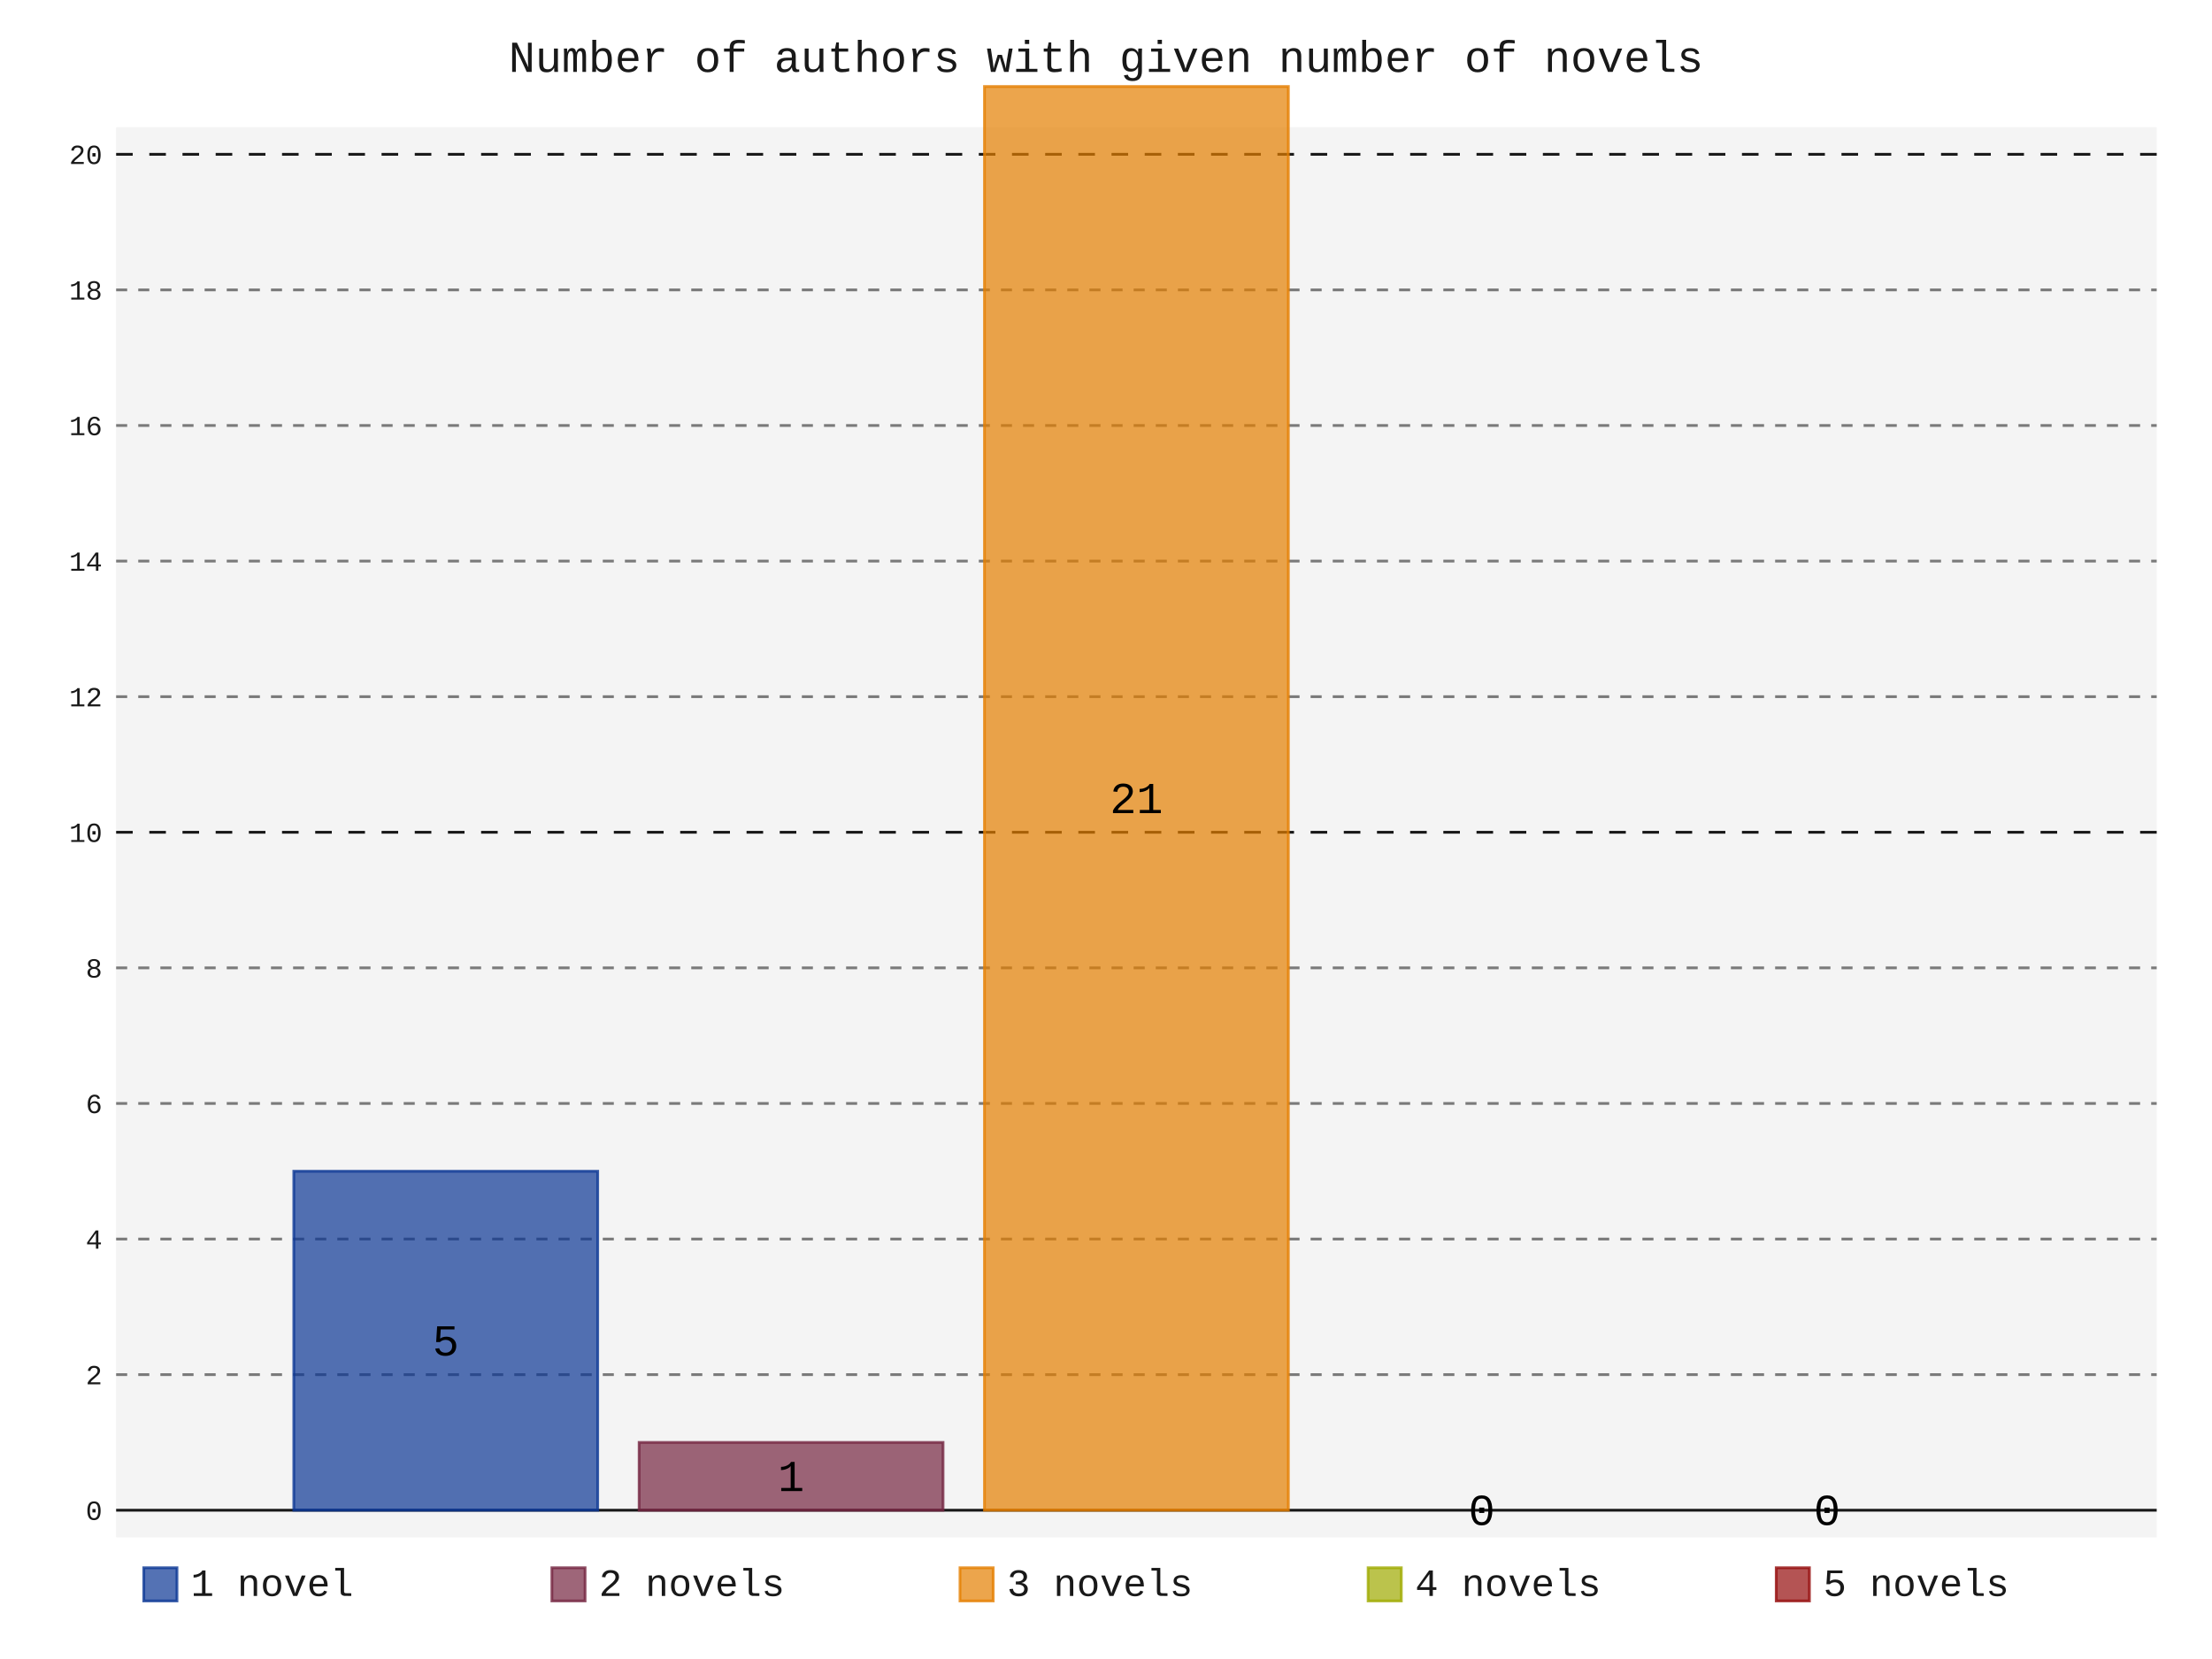
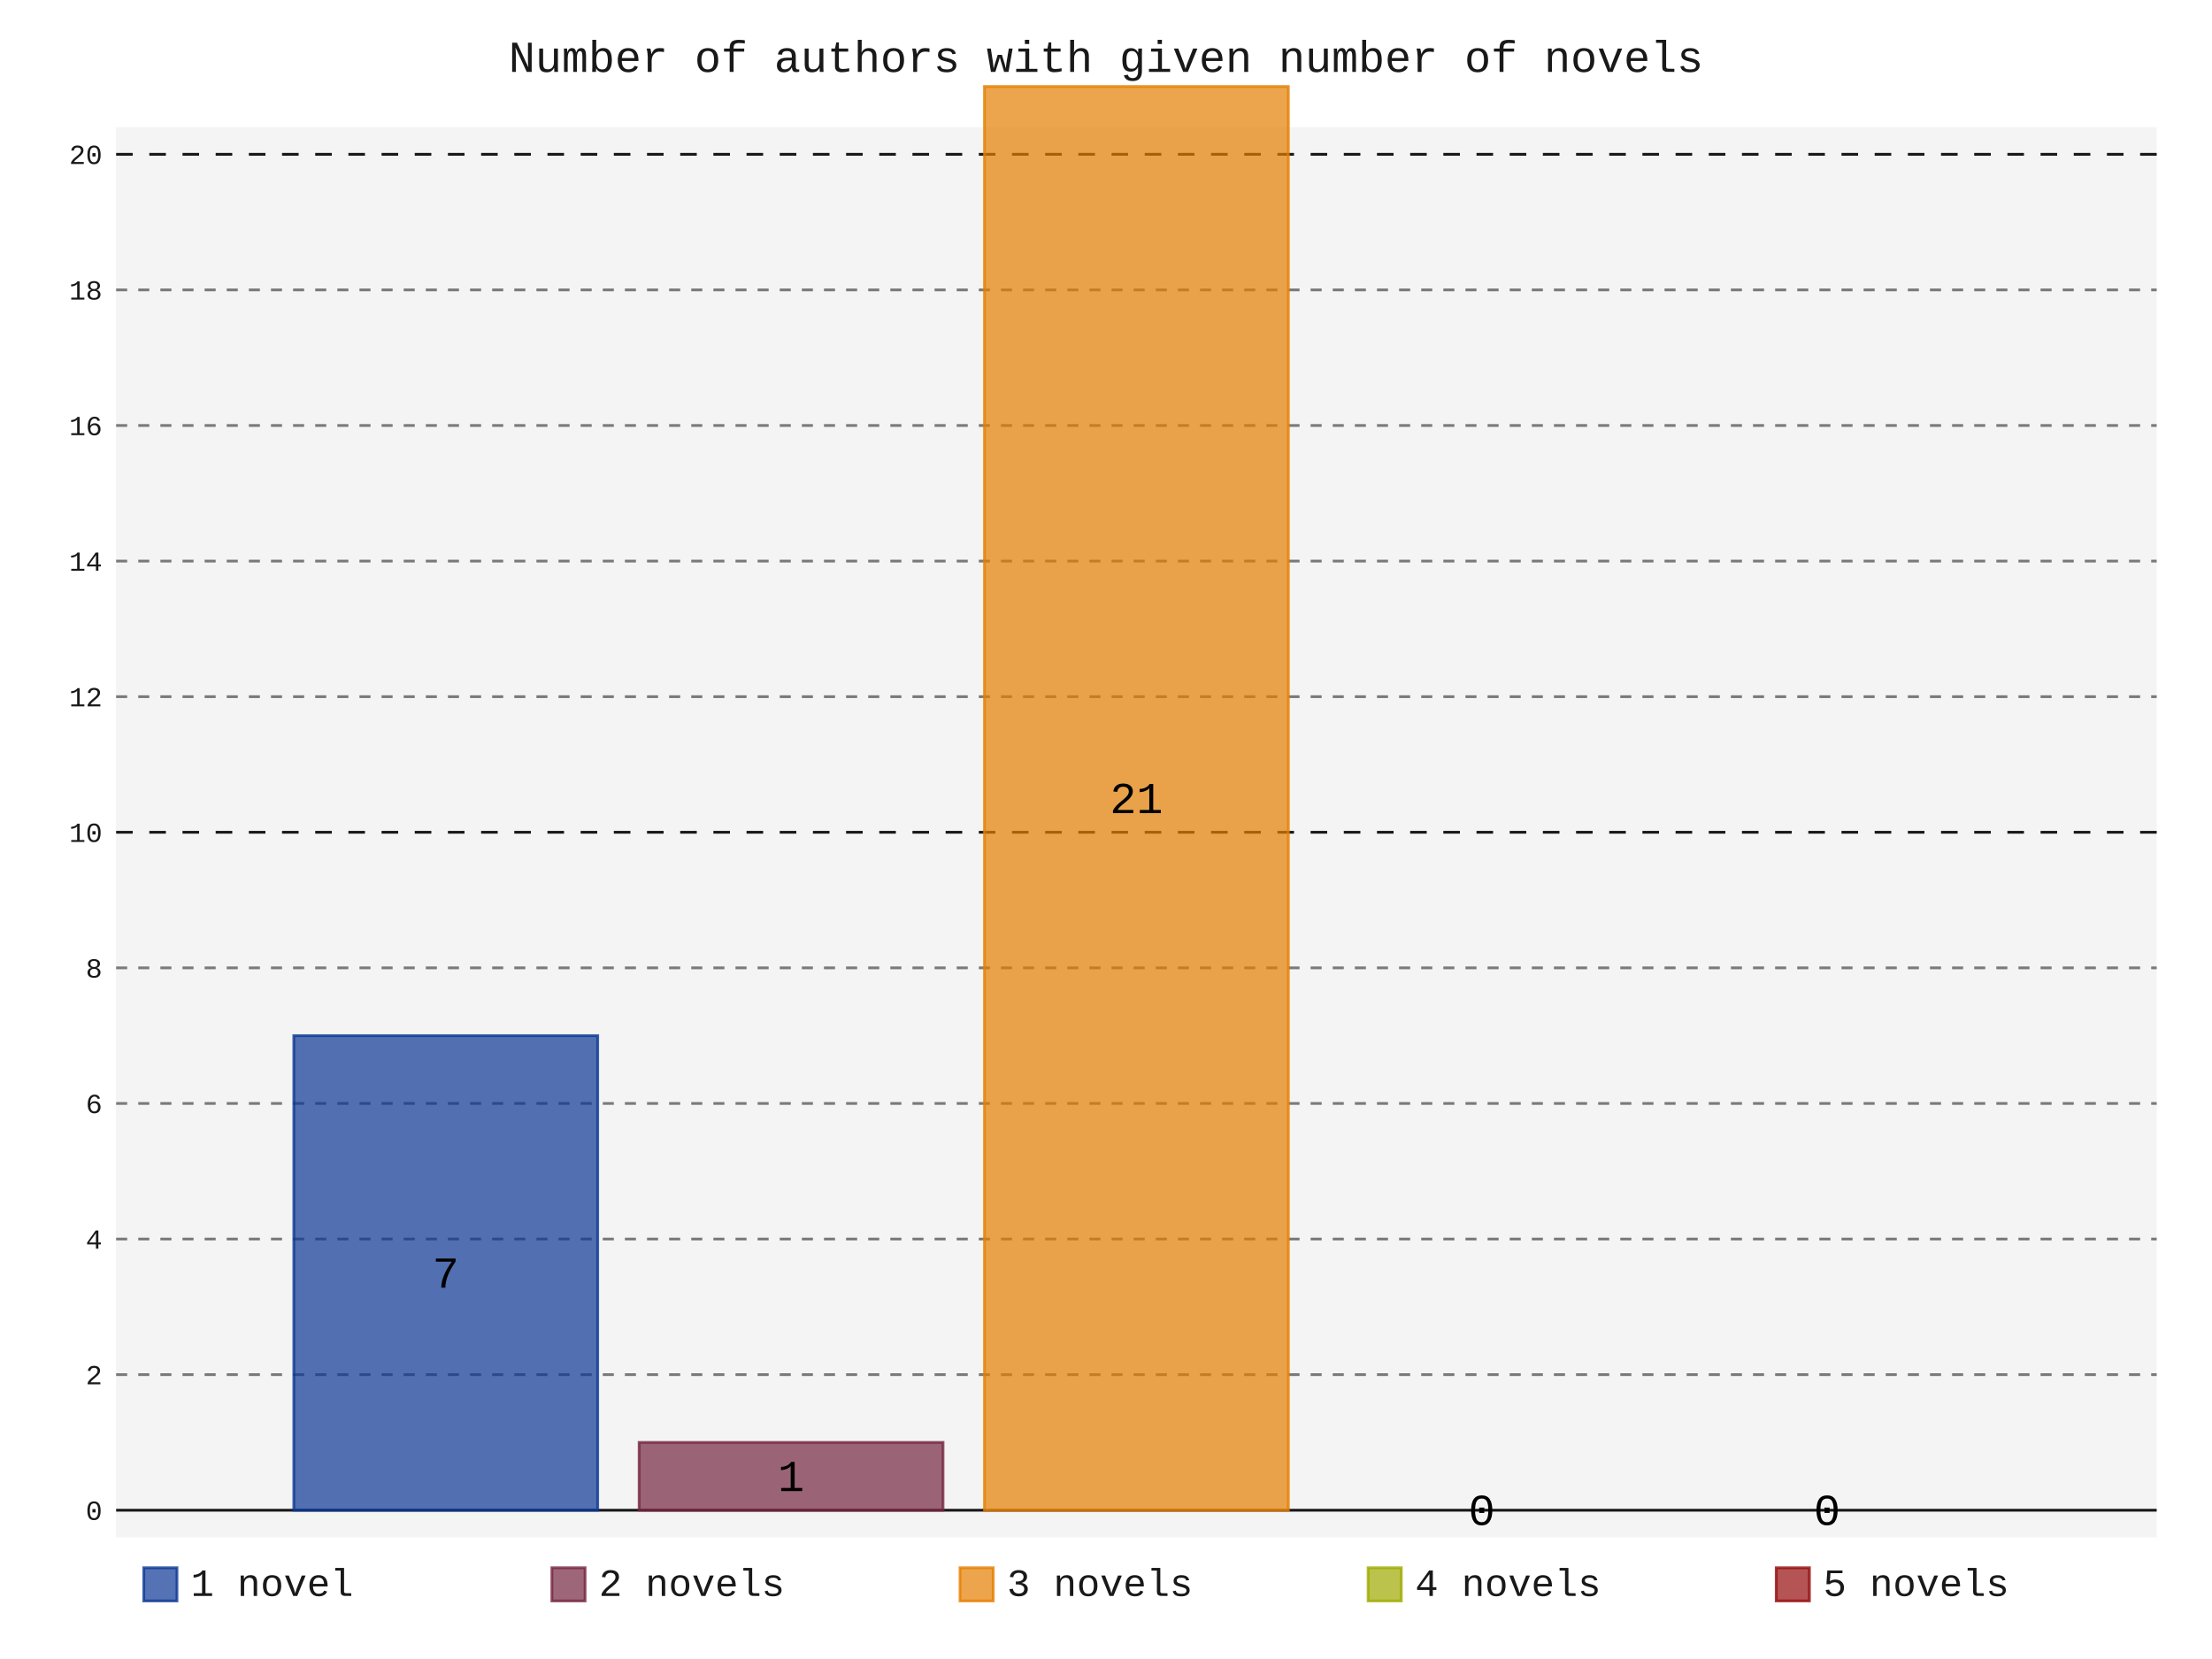
- <svg xmlns="http://www.w3.org/2000/svg" id="chart-579d2916-e765-482b-9276-69d297b63dd5" class="pygal-chart" viewBox="0 0 800 600">
+ <svg xmlns="http://www.w3.org/2000/svg" id="chart-e53cd1ad-9410-42f7-9ee1-11cce250d163" class="pygal-chart" viewBox="0 0 800 600">
  <defs>
-     <style type="text/css">#chart-579d2916-e765-482b-9276-69d297b63dd5{-webkit-user-select:none;-webkit-font-smoothing:antialiased;font-family:Consolas,"Liberation Mono",Menlo,Courier,monospace}#chart-579d2916-e765-482b-9276-69d297b63dd5 .title{font-family:Consolas,"Liberation Mono",Menlo,Courier,monospace;font-size:16px}#chart-579d2916-e765-482b-9276-69d297b63dd5 .legends .legend text{font-family:Consolas,"Liberation Mono",Menlo,Courier,monospace;font-size:14px}#chart-579d2916-e765-482b-9276-69d297b63dd5 .axis text{font-family:Consolas,"Liberation Mono",Menlo,Courier,monospace;font-size:10px}#chart-579d2916-e765-482b-9276-69d297b63dd5 .axis text.major{font-family:Consolas,"Liberation Mono",Menlo,Courier,monospace;font-size:10px}#chart-579d2916-e765-482b-9276-69d297b63dd5 .text-overlay text.value{font-family:Consolas,"Liberation Mono",Menlo,Courier,monospace;font-size:16px}#chart-579d2916-e765-482b-9276-69d297b63dd5 .text-overlay text.label{font-family:Consolas,"Liberation Mono",Menlo,Courier,monospace;font-size:10px}#chart-579d2916-e765-482b-9276-69d297b63dd5 .tooltip{font-family:Consolas,"Liberation Mono",Menlo,Courier,monospace;font-size:14px}#chart-579d2916-e765-482b-9276-69d297b63dd5 text.no_data{font-family:Consolas,"Liberation Mono",Menlo,Courier,monospace;font-size:64px}
- #chart-579d2916-e765-482b-9276-69d297b63dd5{background-color:transparent}#chart-579d2916-e765-482b-9276-69d297b63dd5 path,#chart-579d2916-e765-482b-9276-69d297b63dd5 line,#chart-579d2916-e765-482b-9276-69d297b63dd5 rect,#chart-579d2916-e765-482b-9276-69d297b63dd5 circle{-webkit-transition:150ms;-moz-transition:150ms;transition:150ms}#chart-579d2916-e765-482b-9276-69d297b63dd5 .graph &gt; .background{fill:transparent}#chart-579d2916-e765-482b-9276-69d297b63dd5 .plot &gt; .background{fill:rgba(240,240,240,0.7)}#chart-579d2916-e765-482b-9276-69d297b63dd5 .graph{fill:rgba(0,0,0,0.9)}#chart-579d2916-e765-482b-9276-69d297b63dd5 text.no_data{fill:rgba(0,0,0,0.9)}#chart-579d2916-e765-482b-9276-69d297b63dd5 .title{fill:rgba(0,0,0,0.9)}#chart-579d2916-e765-482b-9276-69d297b63dd5 .legends .legend text{fill:rgba(0,0,0,0.9)}#chart-579d2916-e765-482b-9276-69d297b63dd5 .legends .legend:hover text{fill:rgba(0,0,0,0.9)}#chart-579d2916-e765-482b-9276-69d297b63dd5 .axis .line{stroke:rgba(0,0,0,0.9)}#chart-579d2916-e765-482b-9276-69d297b63dd5 .axis .guide.line{stroke:rgba(0,0,0,0.5)}#chart-579d2916-e765-482b-9276-69d297b63dd5 .axis .major.line{stroke:rgba(0,0,0,0.9)}#chart-579d2916-e765-482b-9276-69d297b63dd5 .axis text.major{fill:rgba(0,0,0,0.9)}#chart-579d2916-e765-482b-9276-69d297b63dd5 .axis.y .guides:hover .guide.line,#chart-579d2916-e765-482b-9276-69d297b63dd5 .line-graph .axis.x .guides:hover .guide.line,#chart-579d2916-e765-482b-9276-69d297b63dd5 .stackedline-graph .axis.x .guides:hover .guide.line,#chart-579d2916-e765-482b-9276-69d297b63dd5 .xy-graph .axis.x .guides:hover .guide.line{stroke:rgba(0,0,0,0.9)}#chart-579d2916-e765-482b-9276-69d297b63dd5 .axis .guides:hover text{fill:rgba(0,0,0,0.9)}#chart-579d2916-e765-482b-9276-69d297b63dd5 .reactive{fill-opacity:.7;stroke-opacity:.8}#chart-579d2916-e765-482b-9276-69d297b63dd5 .ci{stroke:rgba(0,0,0,0.9)}#chart-579d2916-e765-482b-9276-69d297b63dd5 .reactive.active,#chart-579d2916-e765-482b-9276-69d297b63dd5 .active .reactive{fill-opacity:.8;stroke-opacity:.9;stroke-width:4}#chart-579d2916-e765-482b-9276-69d297b63dd5 .ci .reactive.active{stroke-width:1.5}#chart-579d2916-e765-482b-9276-69d297b63dd5 .series text{fill:rgba(0,0,0,0.9)}#chart-579d2916-e765-482b-9276-69d297b63dd5 .tooltip rect{fill:rgba(240,240,240,0.7);stroke:rgba(0,0,0,0.9);-webkit-transition:opacity 150ms;-moz-transition:opacity 150ms;transition:opacity 150ms}#chart-579d2916-e765-482b-9276-69d297b63dd5 .tooltip .label{fill:rgba(0,0,0,0.9)}#chart-579d2916-e765-482b-9276-69d297b63dd5 .tooltip .label{fill:rgba(0,0,0,0.9)}#chart-579d2916-e765-482b-9276-69d297b63dd5 .tooltip .legend{font-size:.8em;fill:rgba(0,0,0,0.5)}#chart-579d2916-e765-482b-9276-69d297b63dd5 .tooltip .x_label{font-size:.6em;fill:rgba(0,0,0,0.9)}#chart-579d2916-e765-482b-9276-69d297b63dd5 .tooltip .xlink{font-size:.5em;text-decoration:underline}#chart-579d2916-e765-482b-9276-69d297b63dd5 .tooltip .value{font-size:1.5em}#chart-579d2916-e765-482b-9276-69d297b63dd5 .bound{font-size:.5em}#chart-579d2916-e765-482b-9276-69d297b63dd5 .max-value{font-size:.75em;fill:rgba(0,0,0,0.5)}#chart-579d2916-e765-482b-9276-69d297b63dd5 .map-element{fill:rgba(240,240,240,0.7);stroke:rgba(0,0,0,0.5) !important}#chart-579d2916-e765-482b-9276-69d297b63dd5 .map-element .reactive{fill-opacity:inherit;stroke-opacity:inherit}#chart-579d2916-e765-482b-9276-69d297b63dd5 .color-0,#chart-579d2916-e765-482b-9276-69d297b63dd5 .color-0 a:visited{stroke:rgb(12,55,149);fill:rgb(12,55,149)}#chart-579d2916-e765-482b-9276-69d297b63dd5 .color-1,#chart-579d2916-e765-482b-9276-69d297b63dd5 .color-1 a:visited{stroke:rgb(117,38,65);fill:rgb(117,38,65)}#chart-579d2916-e765-482b-9276-69d297b63dd5 .color-2,#chart-579d2916-e765-482b-9276-69d297b63dd5 .color-2 a:visited{stroke:rgb(228,127,0);fill:rgb(228,127,0)}#chart-579d2916-e765-482b-9276-69d297b63dd5 .color-3,#chart-579d2916-e765-482b-9276-69d297b63dd5 .color-3 a:visited{stroke:rgb(159,170,0);fill:rgb(159,170,0)}#chart-579d2916-e765-482b-9276-69d297b63dd5 .color-4,#chart-579d2916-e765-482b-9276-69d297b63dd5 .color-4 a:visited{stroke:rgb(149,12,12);fill:rgb(149,12,12)}#chart-579d2916-e765-482b-9276-69d297b63dd5 .text-overlay .color-0 text{fill:black}#chart-579d2916-e765-482b-9276-69d297b63dd5 .text-overlay .color-1 text{fill:black}#chart-579d2916-e765-482b-9276-69d297b63dd5 .text-overlay .color-2 text{fill:black}#chart-579d2916-e765-482b-9276-69d297b63dd5 .text-overlay .color-3 text{fill:black}#chart-579d2916-e765-482b-9276-69d297b63dd5 .text-overlay .color-4 text{fill:black}
- #chart-579d2916-e765-482b-9276-69d297b63dd5 text.no_data{text-anchor:middle}#chart-579d2916-e765-482b-9276-69d297b63dd5 .guide.line{fill:none}#chart-579d2916-e765-482b-9276-69d297b63dd5 .centered{text-anchor:middle}#chart-579d2916-e765-482b-9276-69d297b63dd5 .title{text-anchor:middle}#chart-579d2916-e765-482b-9276-69d297b63dd5 .legends .legend text{fill-opacity:1}#chart-579d2916-e765-482b-9276-69d297b63dd5 .axis.x text{text-anchor:middle}#chart-579d2916-e765-482b-9276-69d297b63dd5 .axis.x:not(.web) text[transform]{text-anchor:start}#chart-579d2916-e765-482b-9276-69d297b63dd5 .axis.x:not(.web) text[transform].backwards{text-anchor:end}#chart-579d2916-e765-482b-9276-69d297b63dd5 .axis.y text{text-anchor:end}#chart-579d2916-e765-482b-9276-69d297b63dd5 .axis.y text[transform].backwards{text-anchor:start}#chart-579d2916-e765-482b-9276-69d297b63dd5 .axis.y2 text{text-anchor:start}#chart-579d2916-e765-482b-9276-69d297b63dd5 .axis.y2 text[transform].backwards{text-anchor:end}#chart-579d2916-e765-482b-9276-69d297b63dd5 .axis .guide.line{stroke-dasharray:4,4}#chart-579d2916-e765-482b-9276-69d297b63dd5 .axis .major.guide.line{stroke-dasharray:6,6}#chart-579d2916-e765-482b-9276-69d297b63dd5 .horizontal .axis.y .guide.line,#chart-579d2916-e765-482b-9276-69d297b63dd5 .horizontal .axis.y2 .guide.line,#chart-579d2916-e765-482b-9276-69d297b63dd5 .vertical .axis.x .guide.line{opacity:0}#chart-579d2916-e765-482b-9276-69d297b63dd5 .horizontal .axis.always_show .guide.line,#chart-579d2916-e765-482b-9276-69d297b63dd5 .vertical .axis.always_show .guide.line{opacity:1 !important}#chart-579d2916-e765-482b-9276-69d297b63dd5 .axis.y .guides:hover .guide.line,#chart-579d2916-e765-482b-9276-69d297b63dd5 .axis.y2 .guides:hover .guide.line,#chart-579d2916-e765-482b-9276-69d297b63dd5 .axis.x .guides:hover .guide.line{opacity:1}#chart-579d2916-e765-482b-9276-69d297b63dd5 .axis .guides:hover text{opacity:1}#chart-579d2916-e765-482b-9276-69d297b63dd5 .nofill{fill:none}#chart-579d2916-e765-482b-9276-69d297b63dd5 .subtle-fill{fill-opacity:.2}#chart-579d2916-e765-482b-9276-69d297b63dd5 .dot{stroke-width:1px;fill-opacity:1}#chart-579d2916-e765-482b-9276-69d297b63dd5 .dot.active{stroke-width:5px}#chart-579d2916-e765-482b-9276-69d297b63dd5 .dot.negative{fill:transparent}#chart-579d2916-e765-482b-9276-69d297b63dd5 text,#chart-579d2916-e765-482b-9276-69d297b63dd5 tspan{stroke:none !important}#chart-579d2916-e765-482b-9276-69d297b63dd5 .series text.active{opacity:1}#chart-579d2916-e765-482b-9276-69d297b63dd5 .tooltip rect{fill-opacity:.95;stroke-width:.5}#chart-579d2916-e765-482b-9276-69d297b63dd5 .tooltip text{fill-opacity:1}#chart-579d2916-e765-482b-9276-69d297b63dd5 .showable{visibility:hidden}#chart-579d2916-e765-482b-9276-69d297b63dd5 .showable.shown{visibility:visible}#chart-579d2916-e765-482b-9276-69d297b63dd5 .gauge-background{fill:rgba(229,229,229,1);stroke:none}#chart-579d2916-e765-482b-9276-69d297b63dd5 .bg-lines{stroke:transparent;stroke-width:2px}</style>
+     <style type="text/css">#chart-e53cd1ad-9410-42f7-9ee1-11cce250d163{-webkit-user-select:none;-webkit-font-smoothing:antialiased;font-family:Consolas,"Liberation Mono",Menlo,Courier,monospace}#chart-e53cd1ad-9410-42f7-9ee1-11cce250d163 .title{font-family:Consolas,"Liberation Mono",Menlo,Courier,monospace;font-size:16px}#chart-e53cd1ad-9410-42f7-9ee1-11cce250d163 .legends .legend text{font-family:Consolas,"Liberation Mono",Menlo,Courier,monospace;font-size:14px}#chart-e53cd1ad-9410-42f7-9ee1-11cce250d163 .axis text{font-family:Consolas,"Liberation Mono",Menlo,Courier,monospace;font-size:10px}#chart-e53cd1ad-9410-42f7-9ee1-11cce250d163 .axis text.major{font-family:Consolas,"Liberation Mono",Menlo,Courier,monospace;font-size:10px}#chart-e53cd1ad-9410-42f7-9ee1-11cce250d163 .text-overlay text.value{font-family:Consolas,"Liberation Mono",Menlo,Courier,monospace;font-size:16px}#chart-e53cd1ad-9410-42f7-9ee1-11cce250d163 .text-overlay text.label{font-family:Consolas,"Liberation Mono",Menlo,Courier,monospace;font-size:10px}#chart-e53cd1ad-9410-42f7-9ee1-11cce250d163 .tooltip{font-family:Consolas,"Liberation Mono",Menlo,Courier,monospace;font-size:14px}#chart-e53cd1ad-9410-42f7-9ee1-11cce250d163 text.no_data{font-family:Consolas,"Liberation Mono",Menlo,Courier,monospace;font-size:64px}
+ #chart-e53cd1ad-9410-42f7-9ee1-11cce250d163{background-color:transparent}#chart-e53cd1ad-9410-42f7-9ee1-11cce250d163 path,#chart-e53cd1ad-9410-42f7-9ee1-11cce250d163 line,#chart-e53cd1ad-9410-42f7-9ee1-11cce250d163 rect,#chart-e53cd1ad-9410-42f7-9ee1-11cce250d163 circle{-webkit-transition:150ms;-moz-transition:150ms;transition:150ms}#chart-e53cd1ad-9410-42f7-9ee1-11cce250d163 .graph &gt; .background{fill:transparent}#chart-e53cd1ad-9410-42f7-9ee1-11cce250d163 .plot &gt; .background{fill:rgba(240,240,240,0.7)}#chart-e53cd1ad-9410-42f7-9ee1-11cce250d163 .graph{fill:rgba(0,0,0,0.9)}#chart-e53cd1ad-9410-42f7-9ee1-11cce250d163 text.no_data{fill:rgba(0,0,0,0.9)}#chart-e53cd1ad-9410-42f7-9ee1-11cce250d163 .title{fill:rgba(0,0,0,0.9)}#chart-e53cd1ad-9410-42f7-9ee1-11cce250d163 .legends .legend text{fill:rgba(0,0,0,0.9)}#chart-e53cd1ad-9410-42f7-9ee1-11cce250d163 .legends .legend:hover text{fill:rgba(0,0,0,0.9)}#chart-e53cd1ad-9410-42f7-9ee1-11cce250d163 .axis .line{stroke:rgba(0,0,0,0.9)}#chart-e53cd1ad-9410-42f7-9ee1-11cce250d163 .axis .guide.line{stroke:rgba(0,0,0,0.5)}#chart-e53cd1ad-9410-42f7-9ee1-11cce250d163 .axis .major.line{stroke:rgba(0,0,0,0.9)}#chart-e53cd1ad-9410-42f7-9ee1-11cce250d163 .axis text.major{fill:rgba(0,0,0,0.9)}#chart-e53cd1ad-9410-42f7-9ee1-11cce250d163 .axis.y .guides:hover .guide.line,#chart-e53cd1ad-9410-42f7-9ee1-11cce250d163 .line-graph .axis.x .guides:hover .guide.line,#chart-e53cd1ad-9410-42f7-9ee1-11cce250d163 .stackedline-graph .axis.x .guides:hover .guide.line,#chart-e53cd1ad-9410-42f7-9ee1-11cce250d163 .xy-graph .axis.x .guides:hover .guide.line{stroke:rgba(0,0,0,0.9)}#chart-e53cd1ad-9410-42f7-9ee1-11cce250d163 .axis .guides:hover text{fill:rgba(0,0,0,0.9)}#chart-e53cd1ad-9410-42f7-9ee1-11cce250d163 .reactive{fill-opacity:.7;stroke-opacity:.8}#chart-e53cd1ad-9410-42f7-9ee1-11cce250d163 .ci{stroke:rgba(0,0,0,0.9)}#chart-e53cd1ad-9410-42f7-9ee1-11cce250d163 .reactive.active,#chart-e53cd1ad-9410-42f7-9ee1-11cce250d163 .active .reactive{fill-opacity:.8;stroke-opacity:.9;stroke-width:4}#chart-e53cd1ad-9410-42f7-9ee1-11cce250d163 .ci .reactive.active{stroke-width:1.5}#chart-e53cd1ad-9410-42f7-9ee1-11cce250d163 .series text{fill:rgba(0,0,0,0.9)}#chart-e53cd1ad-9410-42f7-9ee1-11cce250d163 .tooltip rect{fill:rgba(240,240,240,0.7);stroke:rgba(0,0,0,0.9);-webkit-transition:opacity 150ms;-moz-transition:opacity 150ms;transition:opacity 150ms}#chart-e53cd1ad-9410-42f7-9ee1-11cce250d163 .tooltip .label{fill:rgba(0,0,0,0.9)}#chart-e53cd1ad-9410-42f7-9ee1-11cce250d163 .tooltip .label{fill:rgba(0,0,0,0.9)}#chart-e53cd1ad-9410-42f7-9ee1-11cce250d163 .tooltip .legend{font-size:.8em;fill:rgba(0,0,0,0.5)}#chart-e53cd1ad-9410-42f7-9ee1-11cce250d163 .tooltip .x_label{font-size:.6em;fill:rgba(0,0,0,0.9)}#chart-e53cd1ad-9410-42f7-9ee1-11cce250d163 .tooltip .xlink{font-size:.5em;text-decoration:underline}#chart-e53cd1ad-9410-42f7-9ee1-11cce250d163 .tooltip .value{font-size:1.5em}#chart-e53cd1ad-9410-42f7-9ee1-11cce250d163 .bound{font-size:.5em}#chart-e53cd1ad-9410-42f7-9ee1-11cce250d163 .max-value{font-size:.75em;fill:rgba(0,0,0,0.5)}#chart-e53cd1ad-9410-42f7-9ee1-11cce250d163 .map-element{fill:rgba(240,240,240,0.7);stroke:rgba(0,0,0,0.5) !important}#chart-e53cd1ad-9410-42f7-9ee1-11cce250d163 .map-element .reactive{fill-opacity:inherit;stroke-opacity:inherit}#chart-e53cd1ad-9410-42f7-9ee1-11cce250d163 .color-0,#chart-e53cd1ad-9410-42f7-9ee1-11cce250d163 .color-0 a:visited{stroke:rgb(12,55,149);fill:rgb(12,55,149)}#chart-e53cd1ad-9410-42f7-9ee1-11cce250d163 .color-1,#chart-e53cd1ad-9410-42f7-9ee1-11cce250d163 .color-1 a:visited{stroke:rgb(117,38,65);fill:rgb(117,38,65)}#chart-e53cd1ad-9410-42f7-9ee1-11cce250d163 .color-2,#chart-e53cd1ad-9410-42f7-9ee1-11cce250d163 .color-2 a:visited{stroke:rgb(228,127,0);fill:rgb(228,127,0)}#chart-e53cd1ad-9410-42f7-9ee1-11cce250d163 .color-3,#chart-e53cd1ad-9410-42f7-9ee1-11cce250d163 .color-3 a:visited{stroke:rgb(159,170,0);fill:rgb(159,170,0)}#chart-e53cd1ad-9410-42f7-9ee1-11cce250d163 .color-4,#chart-e53cd1ad-9410-42f7-9ee1-11cce250d163 .color-4 a:visited{stroke:rgb(149,12,12);fill:rgb(149,12,12)}#chart-e53cd1ad-9410-42f7-9ee1-11cce250d163 .text-overlay .color-0 text{fill:black}#chart-e53cd1ad-9410-42f7-9ee1-11cce250d163 .text-overlay .color-1 text{fill:black}#chart-e53cd1ad-9410-42f7-9ee1-11cce250d163 .text-overlay .color-2 text{fill:black}#chart-e53cd1ad-9410-42f7-9ee1-11cce250d163 .text-overlay .color-3 text{fill:black}#chart-e53cd1ad-9410-42f7-9ee1-11cce250d163 .text-overlay .color-4 text{fill:black}
+ #chart-e53cd1ad-9410-42f7-9ee1-11cce250d163 text.no_data{text-anchor:middle}#chart-e53cd1ad-9410-42f7-9ee1-11cce250d163 .guide.line{fill:none}#chart-e53cd1ad-9410-42f7-9ee1-11cce250d163 .centered{text-anchor:middle}#chart-e53cd1ad-9410-42f7-9ee1-11cce250d163 .title{text-anchor:middle}#chart-e53cd1ad-9410-42f7-9ee1-11cce250d163 .legends .legend text{fill-opacity:1}#chart-e53cd1ad-9410-42f7-9ee1-11cce250d163 .axis.x text{text-anchor:middle}#chart-e53cd1ad-9410-42f7-9ee1-11cce250d163 .axis.x:not(.web) text[transform]{text-anchor:start}#chart-e53cd1ad-9410-42f7-9ee1-11cce250d163 .axis.x:not(.web) text[transform].backwards{text-anchor:end}#chart-e53cd1ad-9410-42f7-9ee1-11cce250d163 .axis.y text{text-anchor:end}#chart-e53cd1ad-9410-42f7-9ee1-11cce250d163 .axis.y text[transform].backwards{text-anchor:start}#chart-e53cd1ad-9410-42f7-9ee1-11cce250d163 .axis.y2 text{text-anchor:start}#chart-e53cd1ad-9410-42f7-9ee1-11cce250d163 .axis.y2 text[transform].backwards{text-anchor:end}#chart-e53cd1ad-9410-42f7-9ee1-11cce250d163 .axis .guide.line{stroke-dasharray:4,4}#chart-e53cd1ad-9410-42f7-9ee1-11cce250d163 .axis .major.guide.line{stroke-dasharray:6,6}#chart-e53cd1ad-9410-42f7-9ee1-11cce250d163 .horizontal .axis.y .guide.line,#chart-e53cd1ad-9410-42f7-9ee1-11cce250d163 .horizontal .axis.y2 .guide.line,#chart-e53cd1ad-9410-42f7-9ee1-11cce250d163 .vertical .axis.x .guide.line{opacity:0}#chart-e53cd1ad-9410-42f7-9ee1-11cce250d163 .horizontal .axis.always_show .guide.line,#chart-e53cd1ad-9410-42f7-9ee1-11cce250d163 .vertical .axis.always_show .guide.line{opacity:1 !important}#chart-e53cd1ad-9410-42f7-9ee1-11cce250d163 .axis.y .guides:hover .guide.line,#chart-e53cd1ad-9410-42f7-9ee1-11cce250d163 .axis.y2 .guides:hover .guide.line,#chart-e53cd1ad-9410-42f7-9ee1-11cce250d163 .axis.x .guides:hover .guide.line{opacity:1}#chart-e53cd1ad-9410-42f7-9ee1-11cce250d163 .axis .guides:hover text{opacity:1}#chart-e53cd1ad-9410-42f7-9ee1-11cce250d163 .nofill{fill:none}#chart-e53cd1ad-9410-42f7-9ee1-11cce250d163 .subtle-fill{fill-opacity:.2}#chart-e53cd1ad-9410-42f7-9ee1-11cce250d163 .dot{stroke-width:1px;fill-opacity:1}#chart-e53cd1ad-9410-42f7-9ee1-11cce250d163 .dot.active{stroke-width:5px}#chart-e53cd1ad-9410-42f7-9ee1-11cce250d163 .dot.negative{fill:transparent}#chart-e53cd1ad-9410-42f7-9ee1-11cce250d163 text,#chart-e53cd1ad-9410-42f7-9ee1-11cce250d163 tspan{stroke:none !important}#chart-e53cd1ad-9410-42f7-9ee1-11cce250d163 .series text.active{opacity:1}#chart-e53cd1ad-9410-42f7-9ee1-11cce250d163 .tooltip rect{fill-opacity:.95;stroke-width:.5}#chart-e53cd1ad-9410-42f7-9ee1-11cce250d163 .tooltip text{fill-opacity:1}#chart-e53cd1ad-9410-42f7-9ee1-11cce250d163 .showable{visibility:hidden}#chart-e53cd1ad-9410-42f7-9ee1-11cce250d163 .showable.shown{visibility:visible}#chart-e53cd1ad-9410-42f7-9ee1-11cce250d163 .gauge-background{fill:rgba(229,229,229,1);stroke:none}#chart-e53cd1ad-9410-42f7-9ee1-11cce250d163 .bg-lines{stroke:transparent;stroke-width:2px}</style>
  </defs>
  <g class="graph bar-graph vertical">
    <rect class="background" height="600" width="800" x="0" y="0" />
    <g class="plot" transform="translate(42, 46)">
      <rect class="background" height="510.0" width="738.0" x="0" y="0" />
      <g class="axis y always_show">
        <g class="guides">
          <path class="axis major line" d="M0 500.192 h738" />
          <text class="major" x="-5" y="503.692">0</text>
        </g>
        <g class="guides">
          <path class="guide line" d="M0 451.154 h738" />
          <text class="" x="-5" y="454.654">2</text>
        </g>
        <g class="guides">
          <path class="guide line" d="M0 402.115 h738" />
          <text class="" x="-5" y="405.615">4</text>
        </g>
        <g class="guides">
          <path class="guide line" d="M0 353.077 h738" />
          <text class="" x="-5" y="356.577">6</text>
        </g>
        <g class="guides">
          <path class="guide line" d="M0 304.038 h738" />
          <text class="" x="-5" y="307.538">8</text>
        </g>
        <g class="guides">
          <path class="major guide line" d="M0 255 h738" />
          <text class="major" x="-5" y="258.5">10</text>
        </g>
        <g class="guides">
          <path class="guide line" d="M0 205.962 h738" />
          <text class="" x="-5" y="209.462">12</text>
        </g>
        <g class="guides">
          <path class="guide line" d="M0 156.923 h738" />
          <text class="" x="-5" y="160.423">14</text>
        </g>
        <g class="guides">
          <path class="guide line" d="M0 107.885 h738" />
          <text class="" x="-5" y="111.385">16</text>
        </g>
        <g class="guides">
          <path class="guide line" d="M0 58.846 h738" />
          <text class="" x="-5" y="62.346">18</text>
        </g>
        <g class="guides">
          <path class="major guide line" d="M0 9.808 h738" />
          <text class="major" x="-5" y="13.308">20</text>
        </g>
      </g>
      <g class="series serie-0 color-0">
        <g class="bars">
          <g class="bar">
-             <rect class="rect reactive tooltip-trigger" height="122.596" rx="0" ry="0" width="109.905" x="64.263" y="377.596" />
+             <rect class="rect reactive tooltip-trigger" height="171.635" rx="0" ry="0" width="109.905" x="64.263" y="328.558" />
          </g>
        </g>
      </g>
      <g class="series serie-1 color-1">
        <g class="bars">
          <g class="bar">
            <rect class="rect reactive tooltip-trigger" height="24.519" rx="0" ry="0" width="109.905" x="189.155" y="475.673" />
          </g>
        </g>
      </g>
      <g class="series serie-2 color-2">
        <g class="bars">
          <g class="bar">
            <rect class="rect reactive tooltip-trigger" height="514.904" rx="0" ry="0" width="109.905" x="314.047" y="-14.712" />
          </g>
        </g>
      </g>
      <g class="series serie-3 color-3">
        <g class="bars">
          <g class="bar">
            <rect class="rect reactive tooltip-trigger" height="0.0" rx="0" ry="0" width="109.905" x="438.94" y="500.192" />
          </g>
        </g>
      </g>
      <g class="series serie-4 color-4">
        <g class="bars">
          <g class="bar">
            <rect class="rect reactive tooltip-trigger" height="0.0" rx="0" ry="0" width="109.905" x="563.832" y="500.192" />
          </g>
        </g>
      </g>
    </g>
    <g class="titles">
      <text class="title plot_title" x="400.0" y="26">Number of authors with given number of novels</text>
    </g>
    <g class="plot overlay" transform="translate(42, 46)">
      <g class="series serie-0 color-0" />
      <g class="series serie-1 color-1" />
      <g class="series serie-2 color-2" />
      <g class="series serie-3 color-3" />
      <g class="series serie-4 color-4" />
    </g>
    <g class="plot text-overlay" transform="translate(42, 46)">
      <g class="series serie-0 color-0">
-         <text class="value" text-anchor="middle" x="119.215" y="444.228">5</text>
+         <text class="value" text-anchor="middle" x="119.215" y="419.708">7</text>
      </g>
      <g class="series serie-1 color-1">
        <text class="value" text-anchor="middle" x="244.108" y="493.266">1</text>
      </g>
      <g class="series serie-2 color-2">
        <text class="value" text-anchor="middle" x="369" y="248.074">21</text>
      </g>
      <g class="series serie-3 color-3">
        <text class="value" text-anchor="middle" x="493.892" y="505.526">0</text>
      </g>
      <g class="series serie-4 color-4">
        <text class="value" text-anchor="middle" x="618.785" y="505.526">0</text>
      </g>
    </g>
    <g class="plot tooltip-overlay" transform="translate(42, 46)">
      <g class="tooltip" style="opacity: 0" transform="translate(0 0)">
        <rect class="tooltip-box" height="0" rx="0" ry="0" width="0" />
        <g class="text" />
      </g>
    </g>
    <g class="legends" transform="translate(52, 566)">
      <g class="legend reactive activate-serie" id="activate-serie-0">
        <rect class="color-0 reactive" height="12" width="12" x="0.0" y="1.0" />
        <text x="17.0" y="11.2">1 novel</text>
      </g>
      <g class="legend reactive activate-serie" id="activate-serie-1">
        <rect class="color-1 reactive" height="12" width="12" x="147.6" y="1.0" />
        <text x="164.6" y="11.2">2 novels</text>
      </g>
      <g class="legend reactive activate-serie" id="activate-serie-2">
        <rect class="color-2 reactive" height="12" width="12" x="295.2" y="1.0" />
        <text x="312.2" y="11.2">3 novels</text>
      </g>
      <g class="legend reactive activate-serie" id="activate-serie-3">
        <rect class="color-3 reactive" height="12" width="12" x="442.8" y="1.0" />
        <text x="459.8" y="11.2">4 novels</text>
      </g>
      <g class="legend reactive activate-serie" id="activate-serie-4">
        <rect class="color-4 reactive" height="12" width="12" x="590.4" y="1.0" />
        <text x="607.4" y="11.2">5 novels</text>
      </g>
    </g>
  </g>
</svg>
